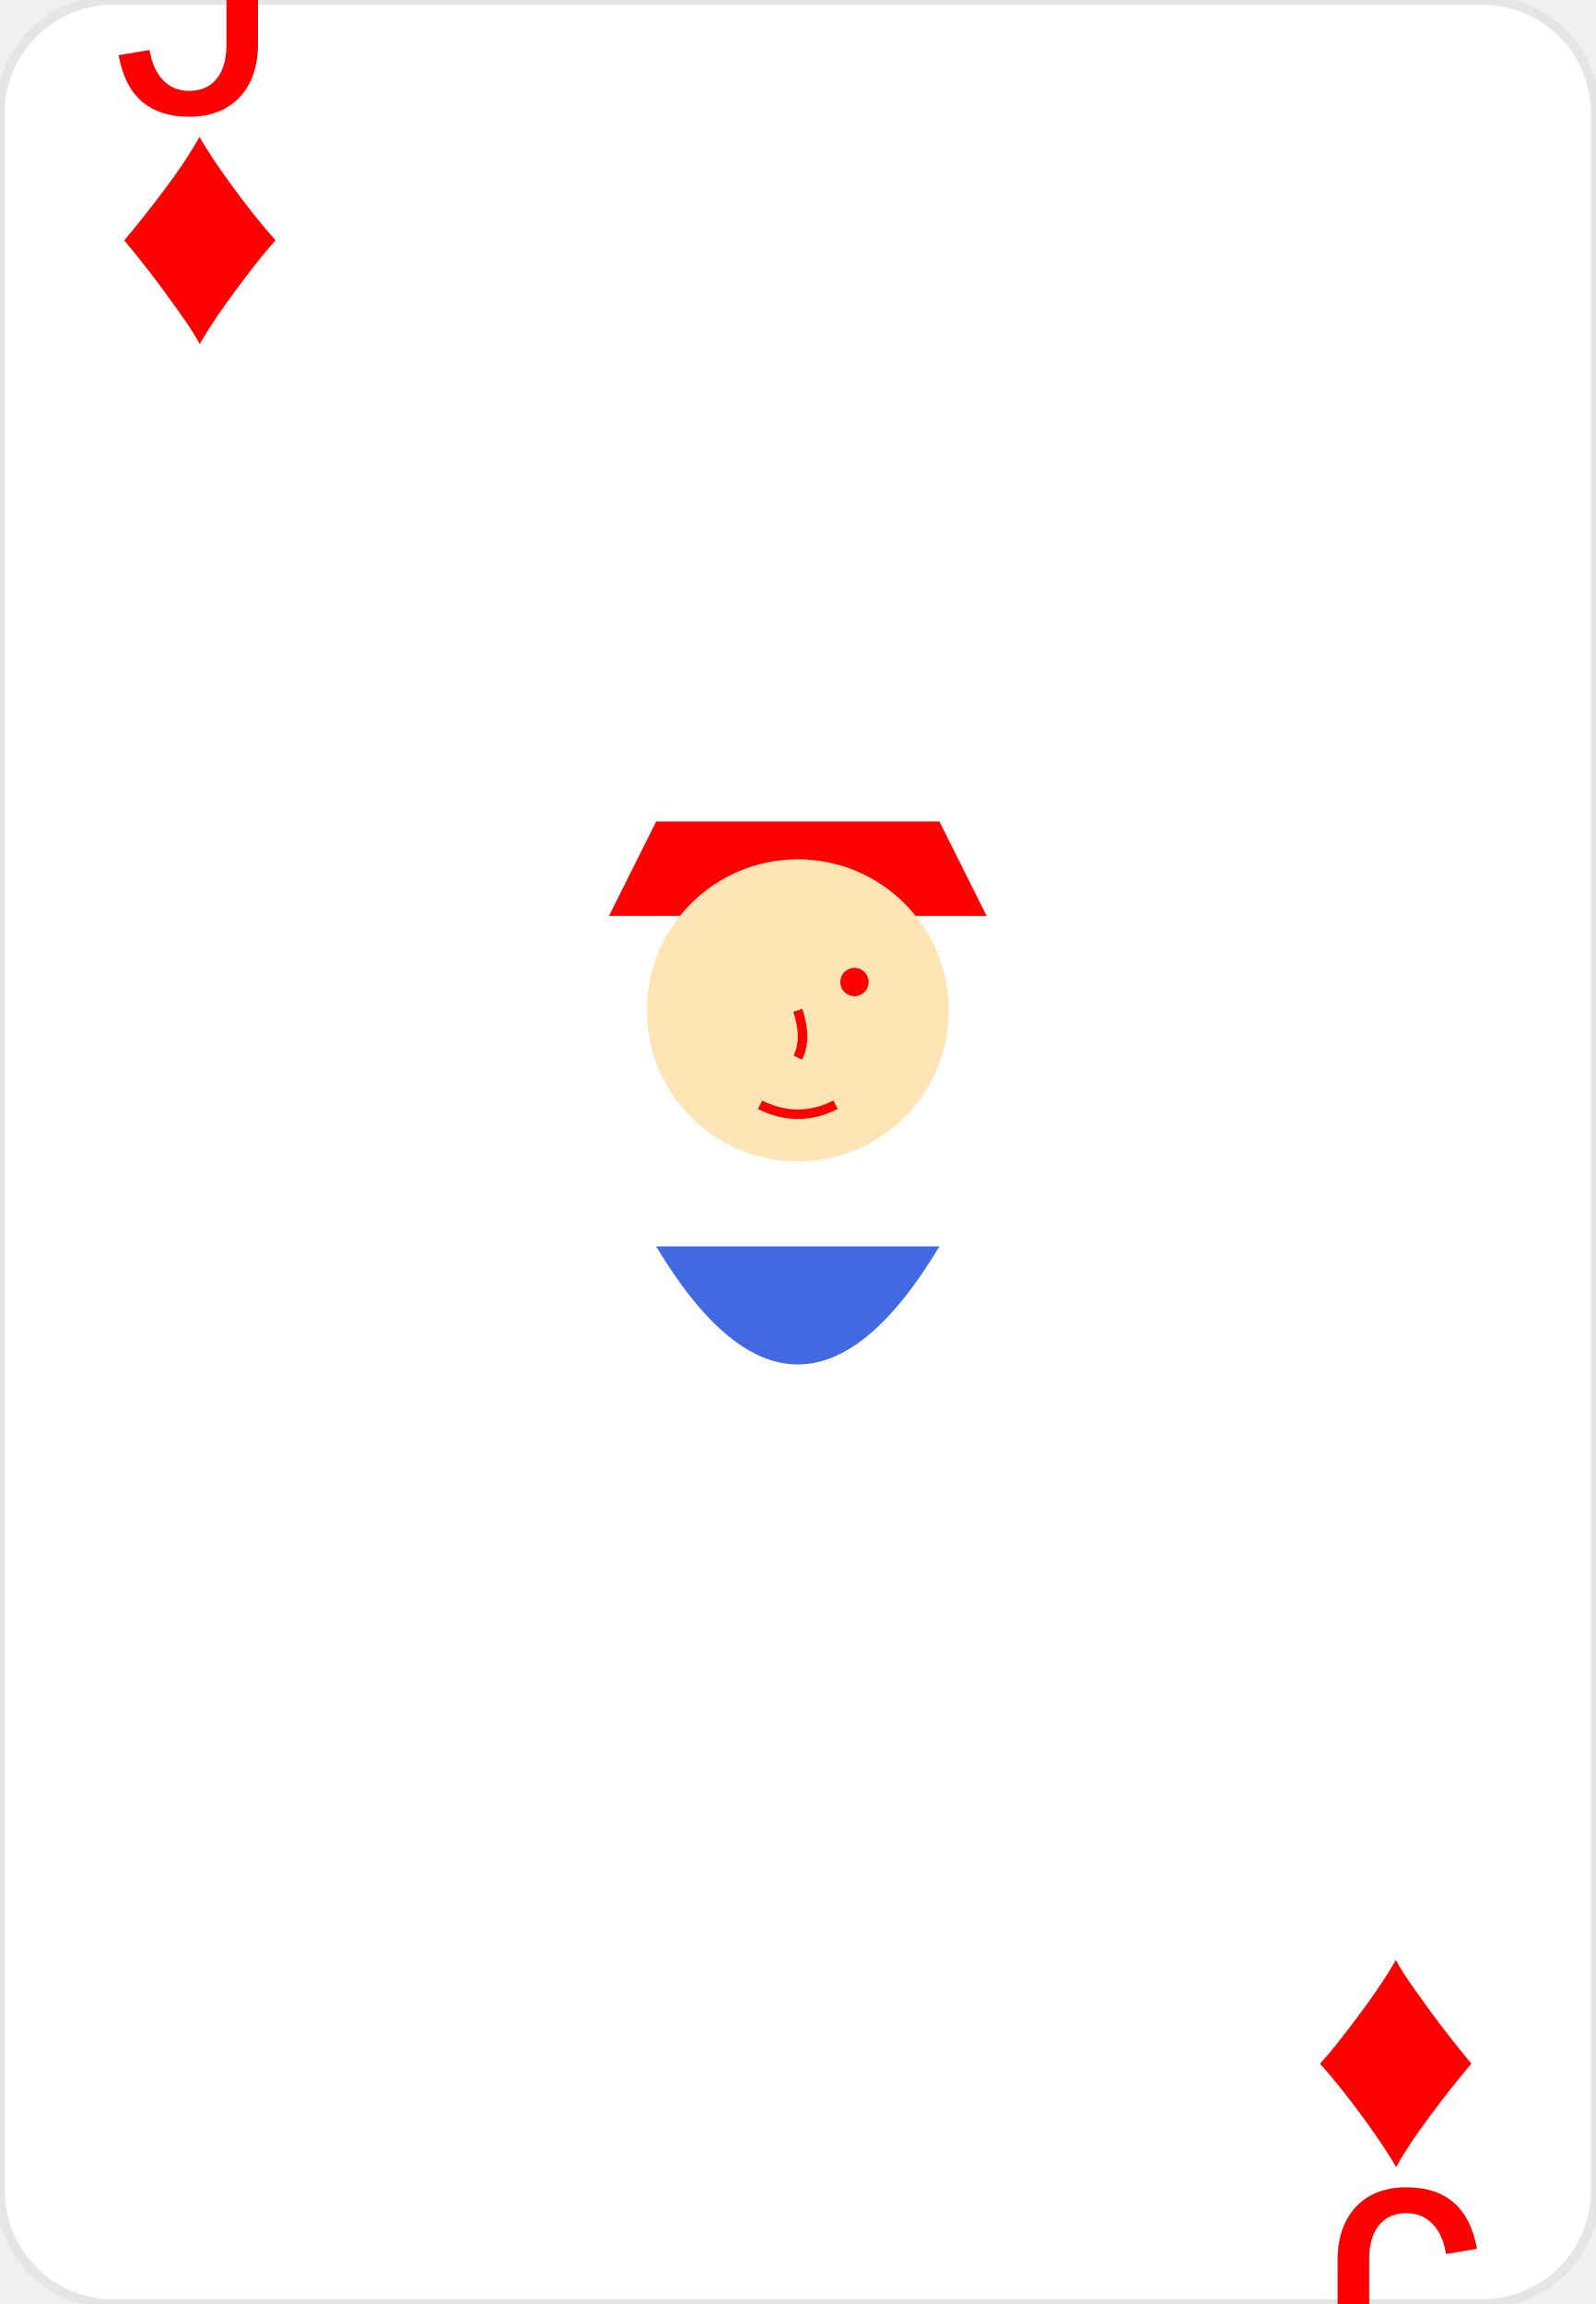
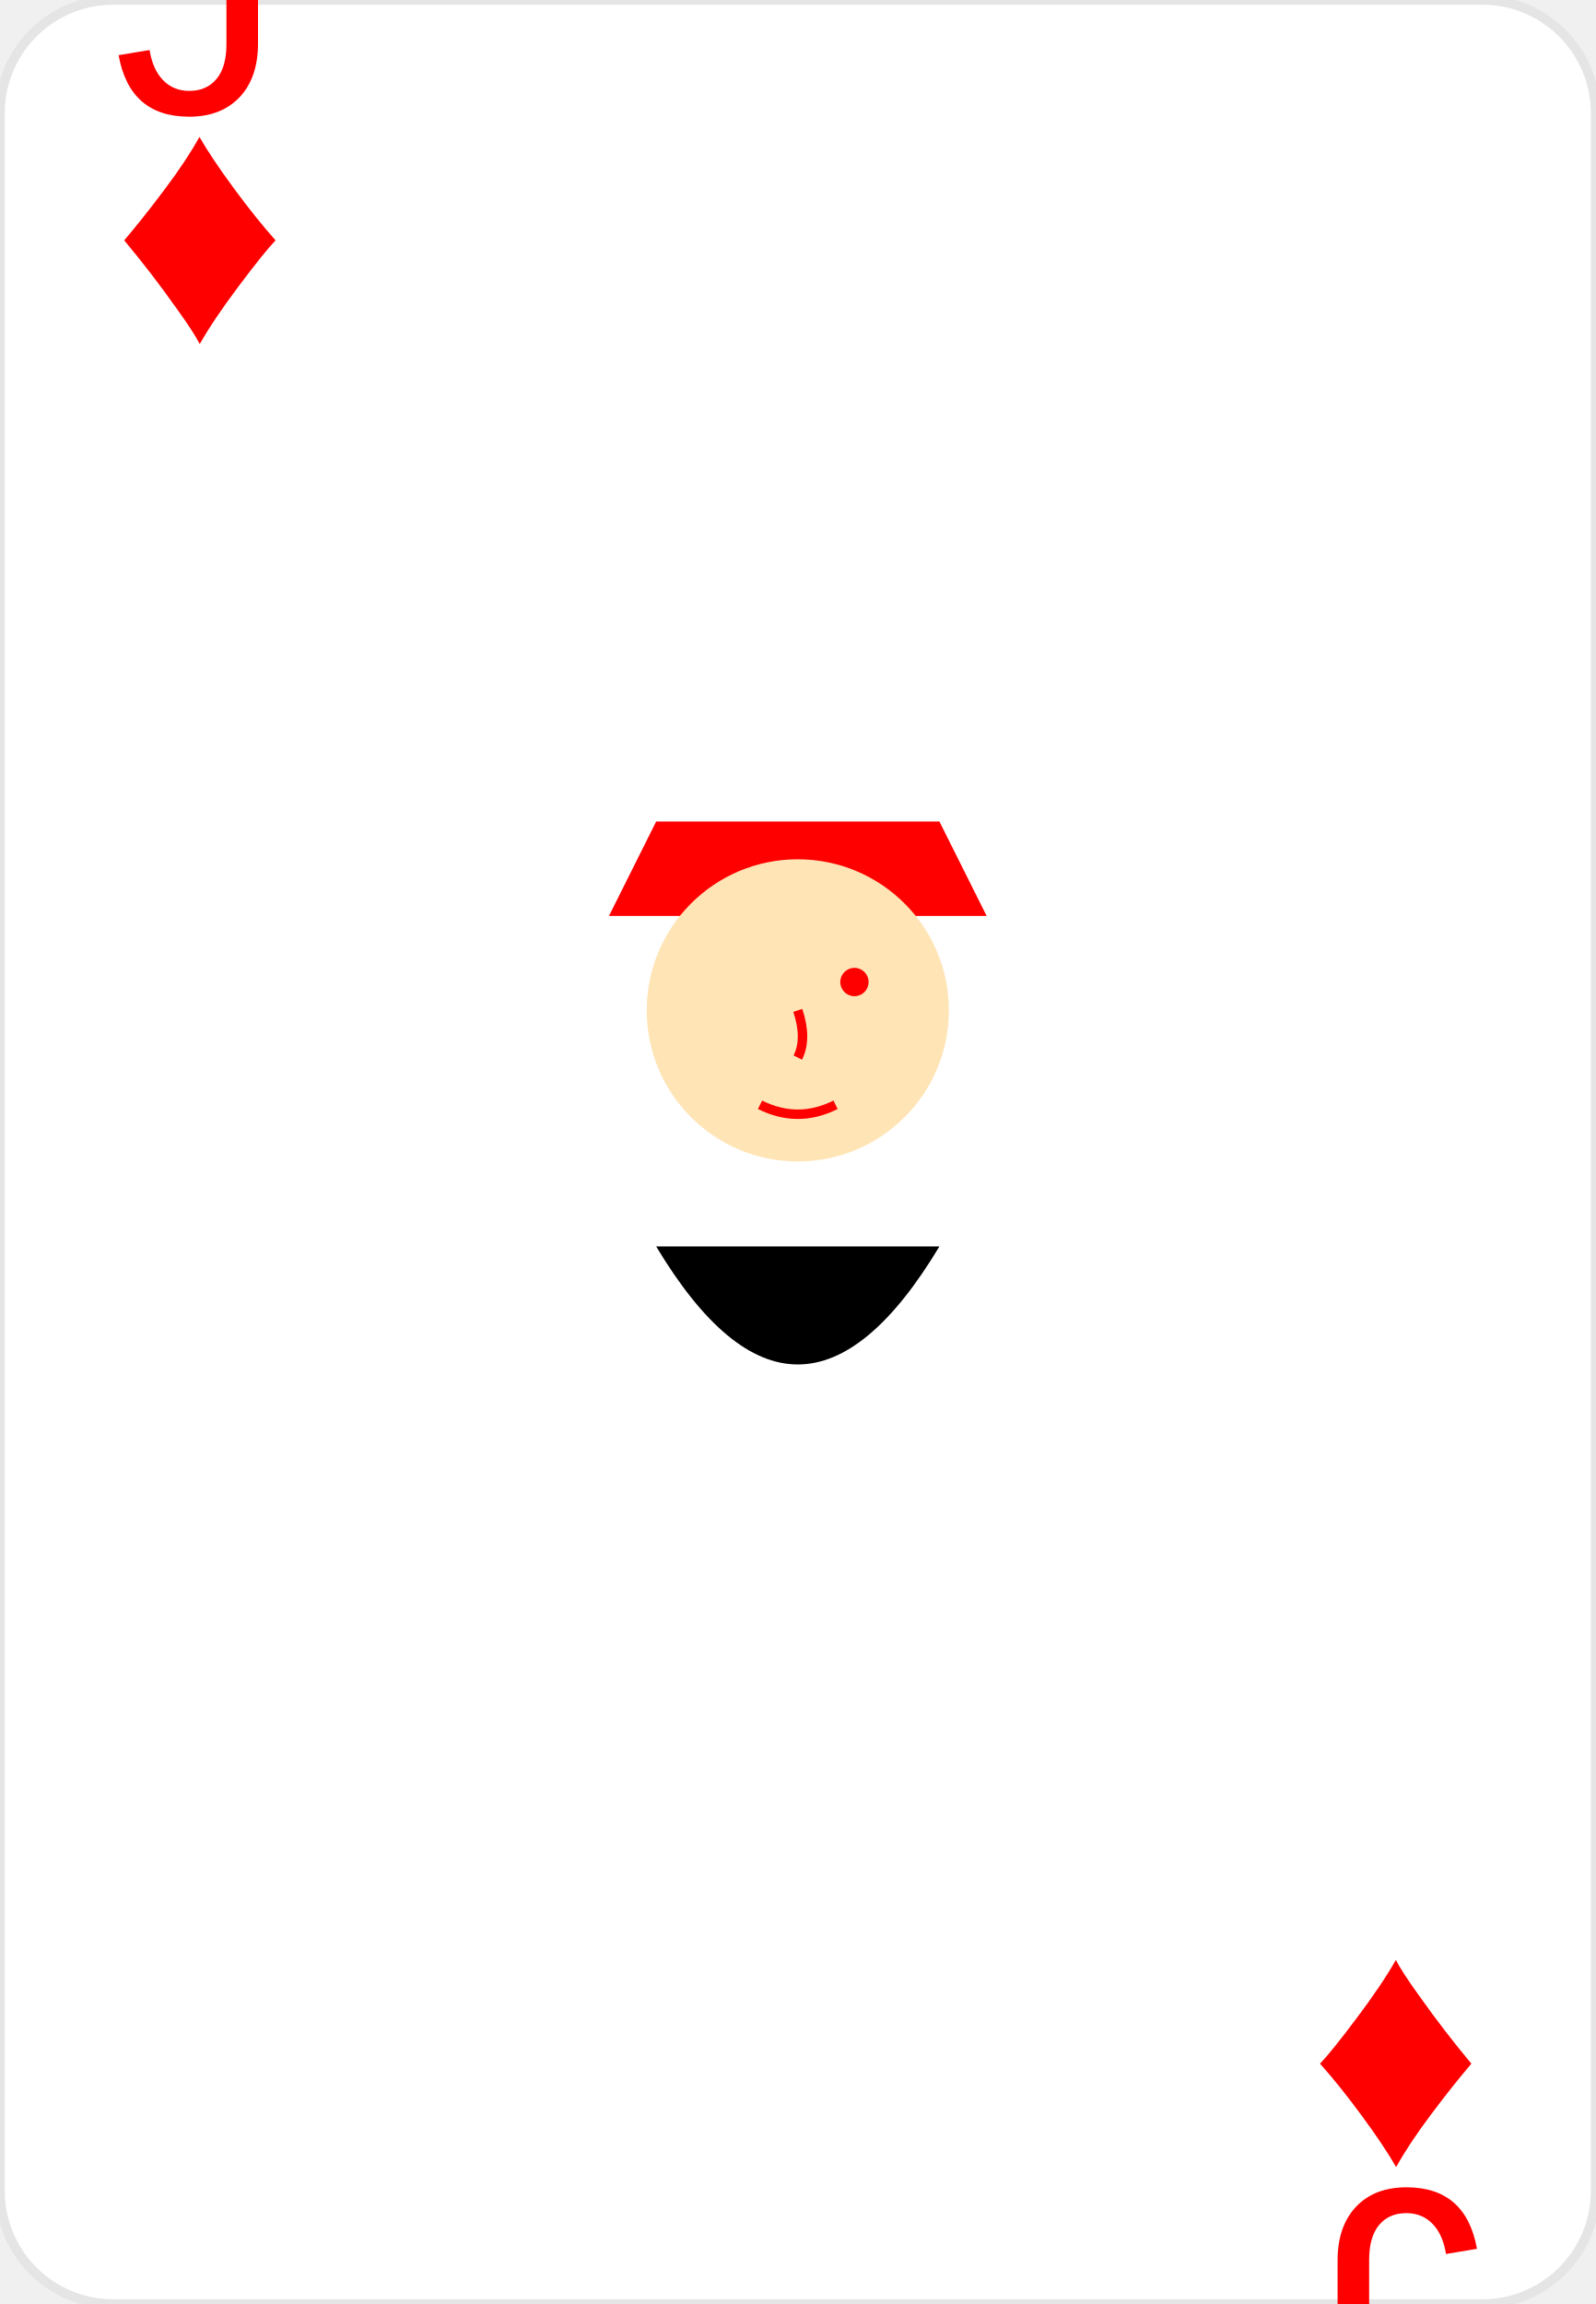
<svg xmlns="http://www.w3.org/2000/svg" width="169" height="244" viewBox="0 0 169 244" fill="none">
  <rect width="169" height="244" rx="12" fill="white" stroke="#E5E5E5" />
  <g transform="translate(12, 12)">
    <text font-family="Arial" font-size="36" fill="#FF0000">J</text>
    <text font-family="Arial" font-size="36" y="24" fill="#FF0000">♦</text>
  </g>
  <g transform="translate(157, 232) rotate(180)">
    <text font-family="Arial" font-size="36" fill="#FF0000">J</text>
    <text font-family="Arial" font-size="36" y="24" fill="#FF0000">♦</text>
  </g>
  <g transform="translate(84.5, 122)">
    <path d="M-15 -35 L15 -35 L20 -25 L-20 -25 Z" fill="#FF0000" />
    <circle cx="0" cy="-15" r="16" fill="#FFE4B5" />
    <circle cx="6" cy="-18" r="1.5" fill="#FF0000" />
    <path d="M0 -15 Q1 -12 0 -10" stroke="#FF0000" fill="none" />
    <path d="M-4 -5 Q0 -3 4 -5" stroke="#FF0000" fill="none" />
-     <path d="M-15 10 Q0 35 15 10" fill="#4169E1" />
+     <path d="M-15 10 Q0 35 15 10" fill="#000000" />
  </g>
</svg>
